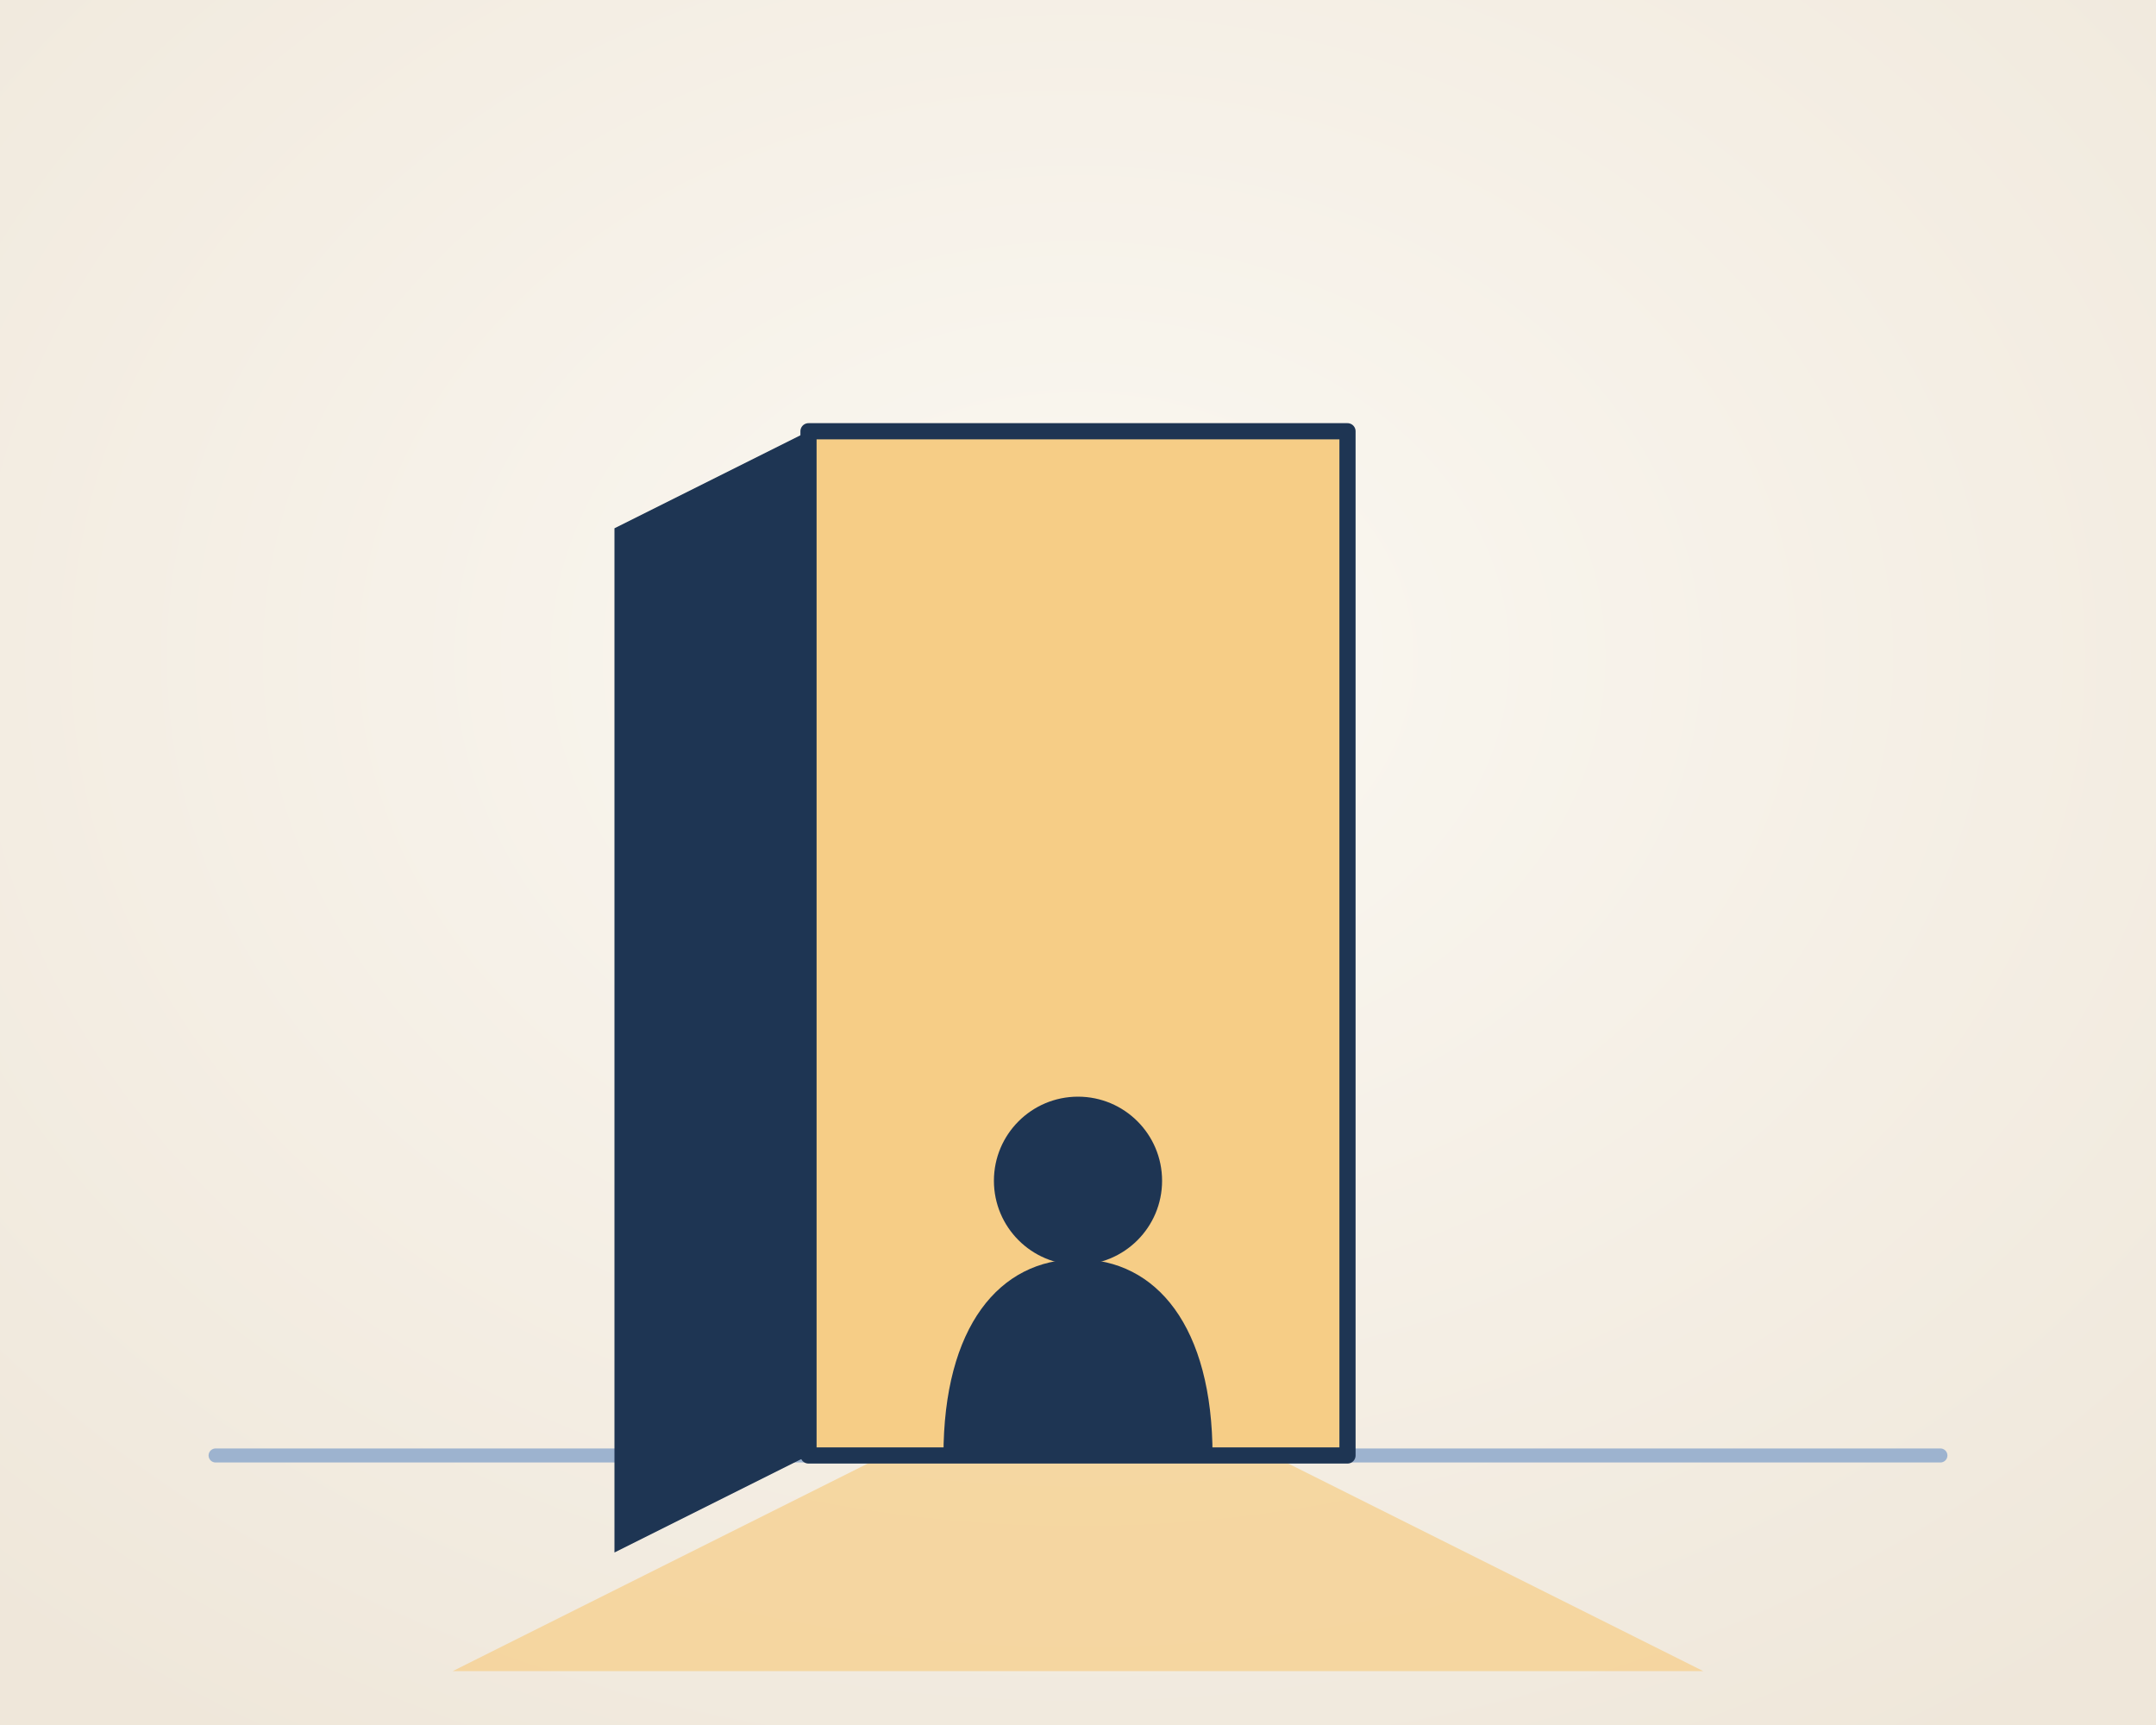
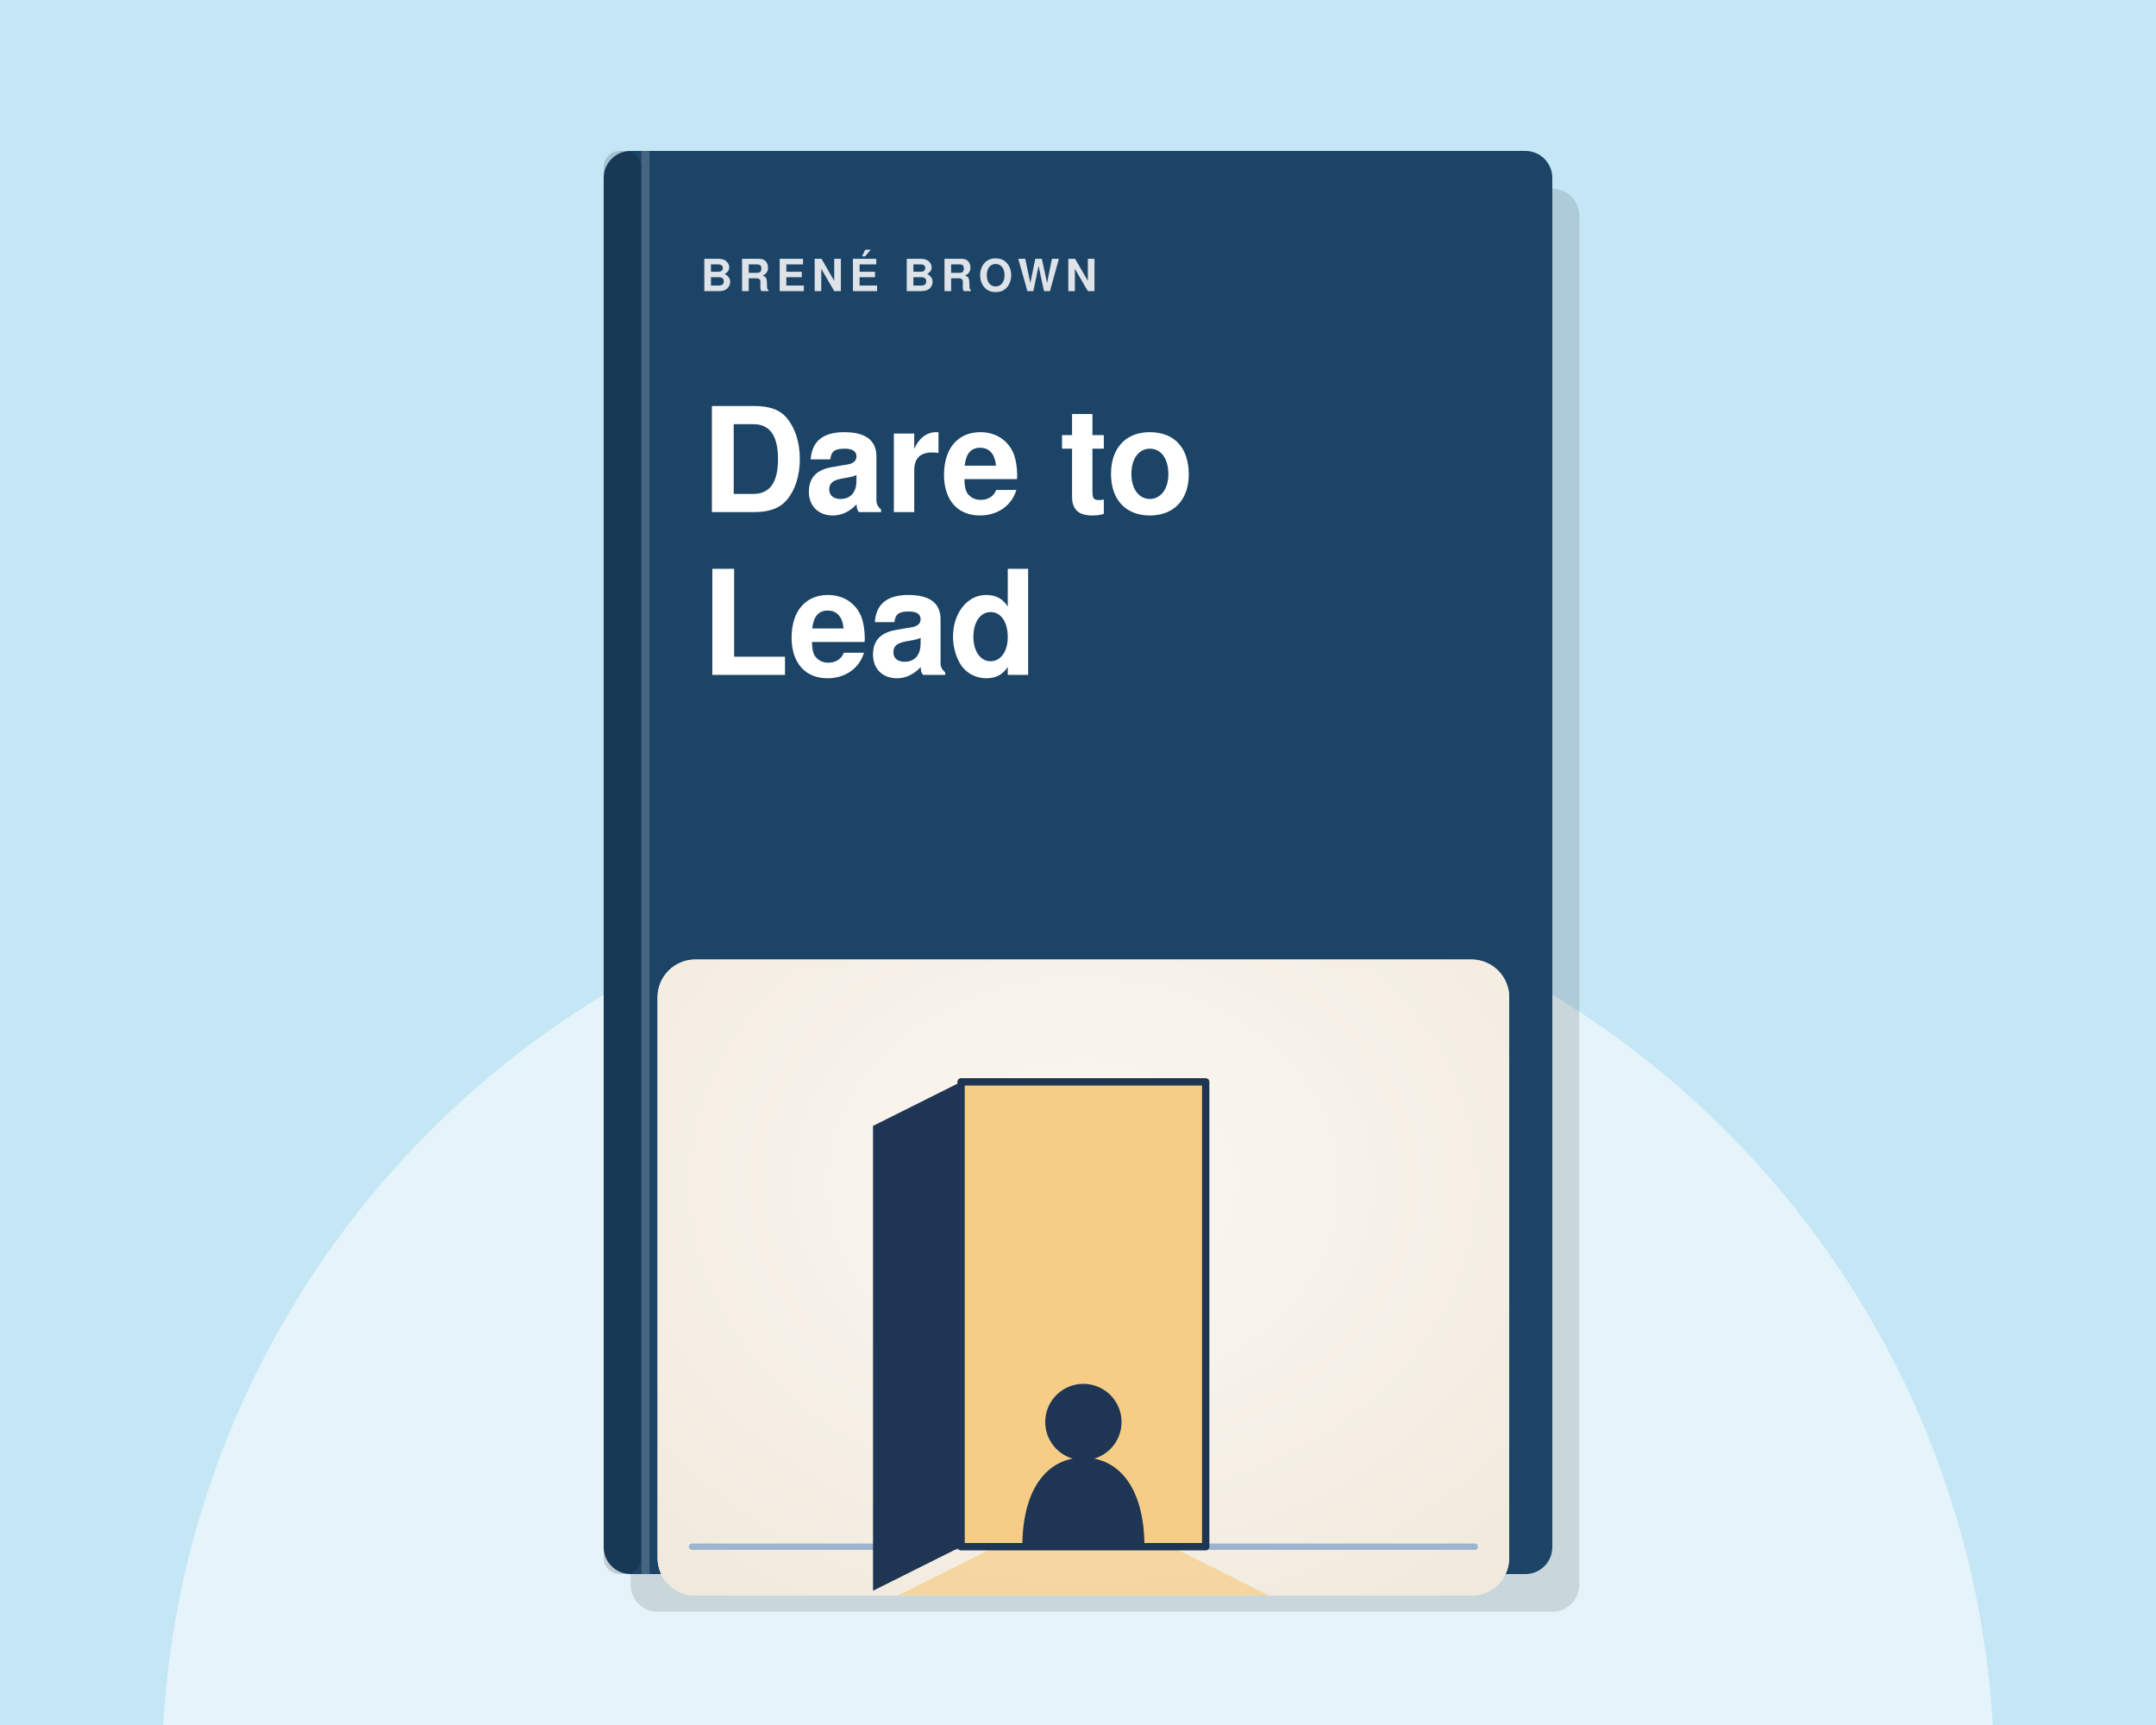
<svg xmlns="http://www.w3.org/2000/svg" viewBox="0 0 400 320">
  <defs>
    <radialGradient id="g" cx="50%" cy="38%" r="75%">
      <stop offset="0" stop-color="#FBF8F2" />
      <stop offset="1" stop-color="#EFE7DA" />
    </radialGradient>
  </defs>
-   <rect width="400" height="320" fill="url(#g)" />
-   <path d="M40 270H360" fill="none" stroke="#9DB3CF" stroke-width="2.6" stroke-linecap="round" stroke-linejoin="round" />
-   <path d="M164 270h72l80 40H84z" fill="#F6CD86" opacity=".7" />
-   <rect x="150" y="80" width="100" height="190" rx="4" fill="#F6CD86" />
-   <path d="M150 80l-36 18v190l36-18z" fill="#1E3553" />
-   <path d="M150 80h100v190H150z" fill="none" stroke="#1E3553" stroke-width="3" stroke-linecap="round" stroke-linejoin="round" />
-   <g transform="translate(200 270) scale(0.52)">
-     <path d="M-48 0C-48-46-28-70 0-70S48-46 48 0Z" fill="#1E3553" />
-     <circle cx="0" cy="-98" r="30" fill="#1E3553" />
+   <rect width="400" height="320" fill="#C4E6F5" />
+   <circle cx="200" cy="330" r="170" fill="#FFFFFF" opacity=".55" />
+   <rect x="117" y="35" width="176" height="264" rx="5" fill="#000" opacity=".12" />
+   <rect x="112" y="28" width="176" height="264" rx="5" fill="#1C4466" />
+   <rect x="112" y="28" width="7" height="264" rx="3" fill="#000" opacity=".16" />
+   <rect x="119" y="28" width="1.5" height="264" rx="0" fill="#FFF" opacity=".18" />
+   <text x="130" y="95.0" font-family="'Helvetica Neue', Helvetica, Arial, sans-serif" font-weight="800" font-size="27" fill="#FFFFFF" letter-spacing="-.2">Dare to</text>
+   <text x="130" y="125.2" font-family="'Helvetica Neue', Helvetica, Arial, sans-serif" font-weight="800" font-size="27" fill="#FFFFFF" letter-spacing="-.2">Lead</text>
+   <text x="130" y="54" font-family="'Helvetica Neue', Helvetica, Arial, sans-serif" font-weight="700" font-size="8.2" letter-spacing="1.1" fill="#FFFFFF" opacity=".85">BRENÉ BROWN</text>
+   <clipPath id="pc">
+     <rect x="122" y="178" width="158" height="118" rx="7" />
+   </clipPath>
+   <g clip-path="url(#pc)">
+     <rect x="122" y="178" width="158" height="118" fill="#F6F1E8" />
+     <svg x="122" y="178" width="158" height="118" viewBox="20 30 360 260" preserveAspectRatio="xMidYMid slice">
+       <rect width="400" height="320" fill="url(#g)" />
+       <path d="M40 270H360" fill="none" stroke="#9DB3CF" stroke-width="2.6" stroke-linecap="round" stroke-linejoin="round" />
+       <path d="M164 270h72l80 40H84z" fill="#F6CD86" opacity=".7" />
+       <rect x="150" y="80" width="100" height="190" rx="4" fill="#F6CD86" />
+       <path d="M150 80l-36 18v190l36-18z" fill="#1E3553" />
+       <path d="M150 80h100v190H150z" fill="none" stroke="#1E3553" stroke-width="3" stroke-linecap="round" stroke-linejoin="round" />
+       <g transform="translate(200 270) scale(0.52)">
+         <path d="M-48 0C-48-46-28-70 0-70S48-46 48 0Z" fill="#1E3553" />
+         <circle cx="0" cy="-98" r="30" fill="#1E3553" />
+       </g>
+     </svg>
  </g>
+   <circle cx="273" cy="280" r="0" fill="none" />
</svg>
